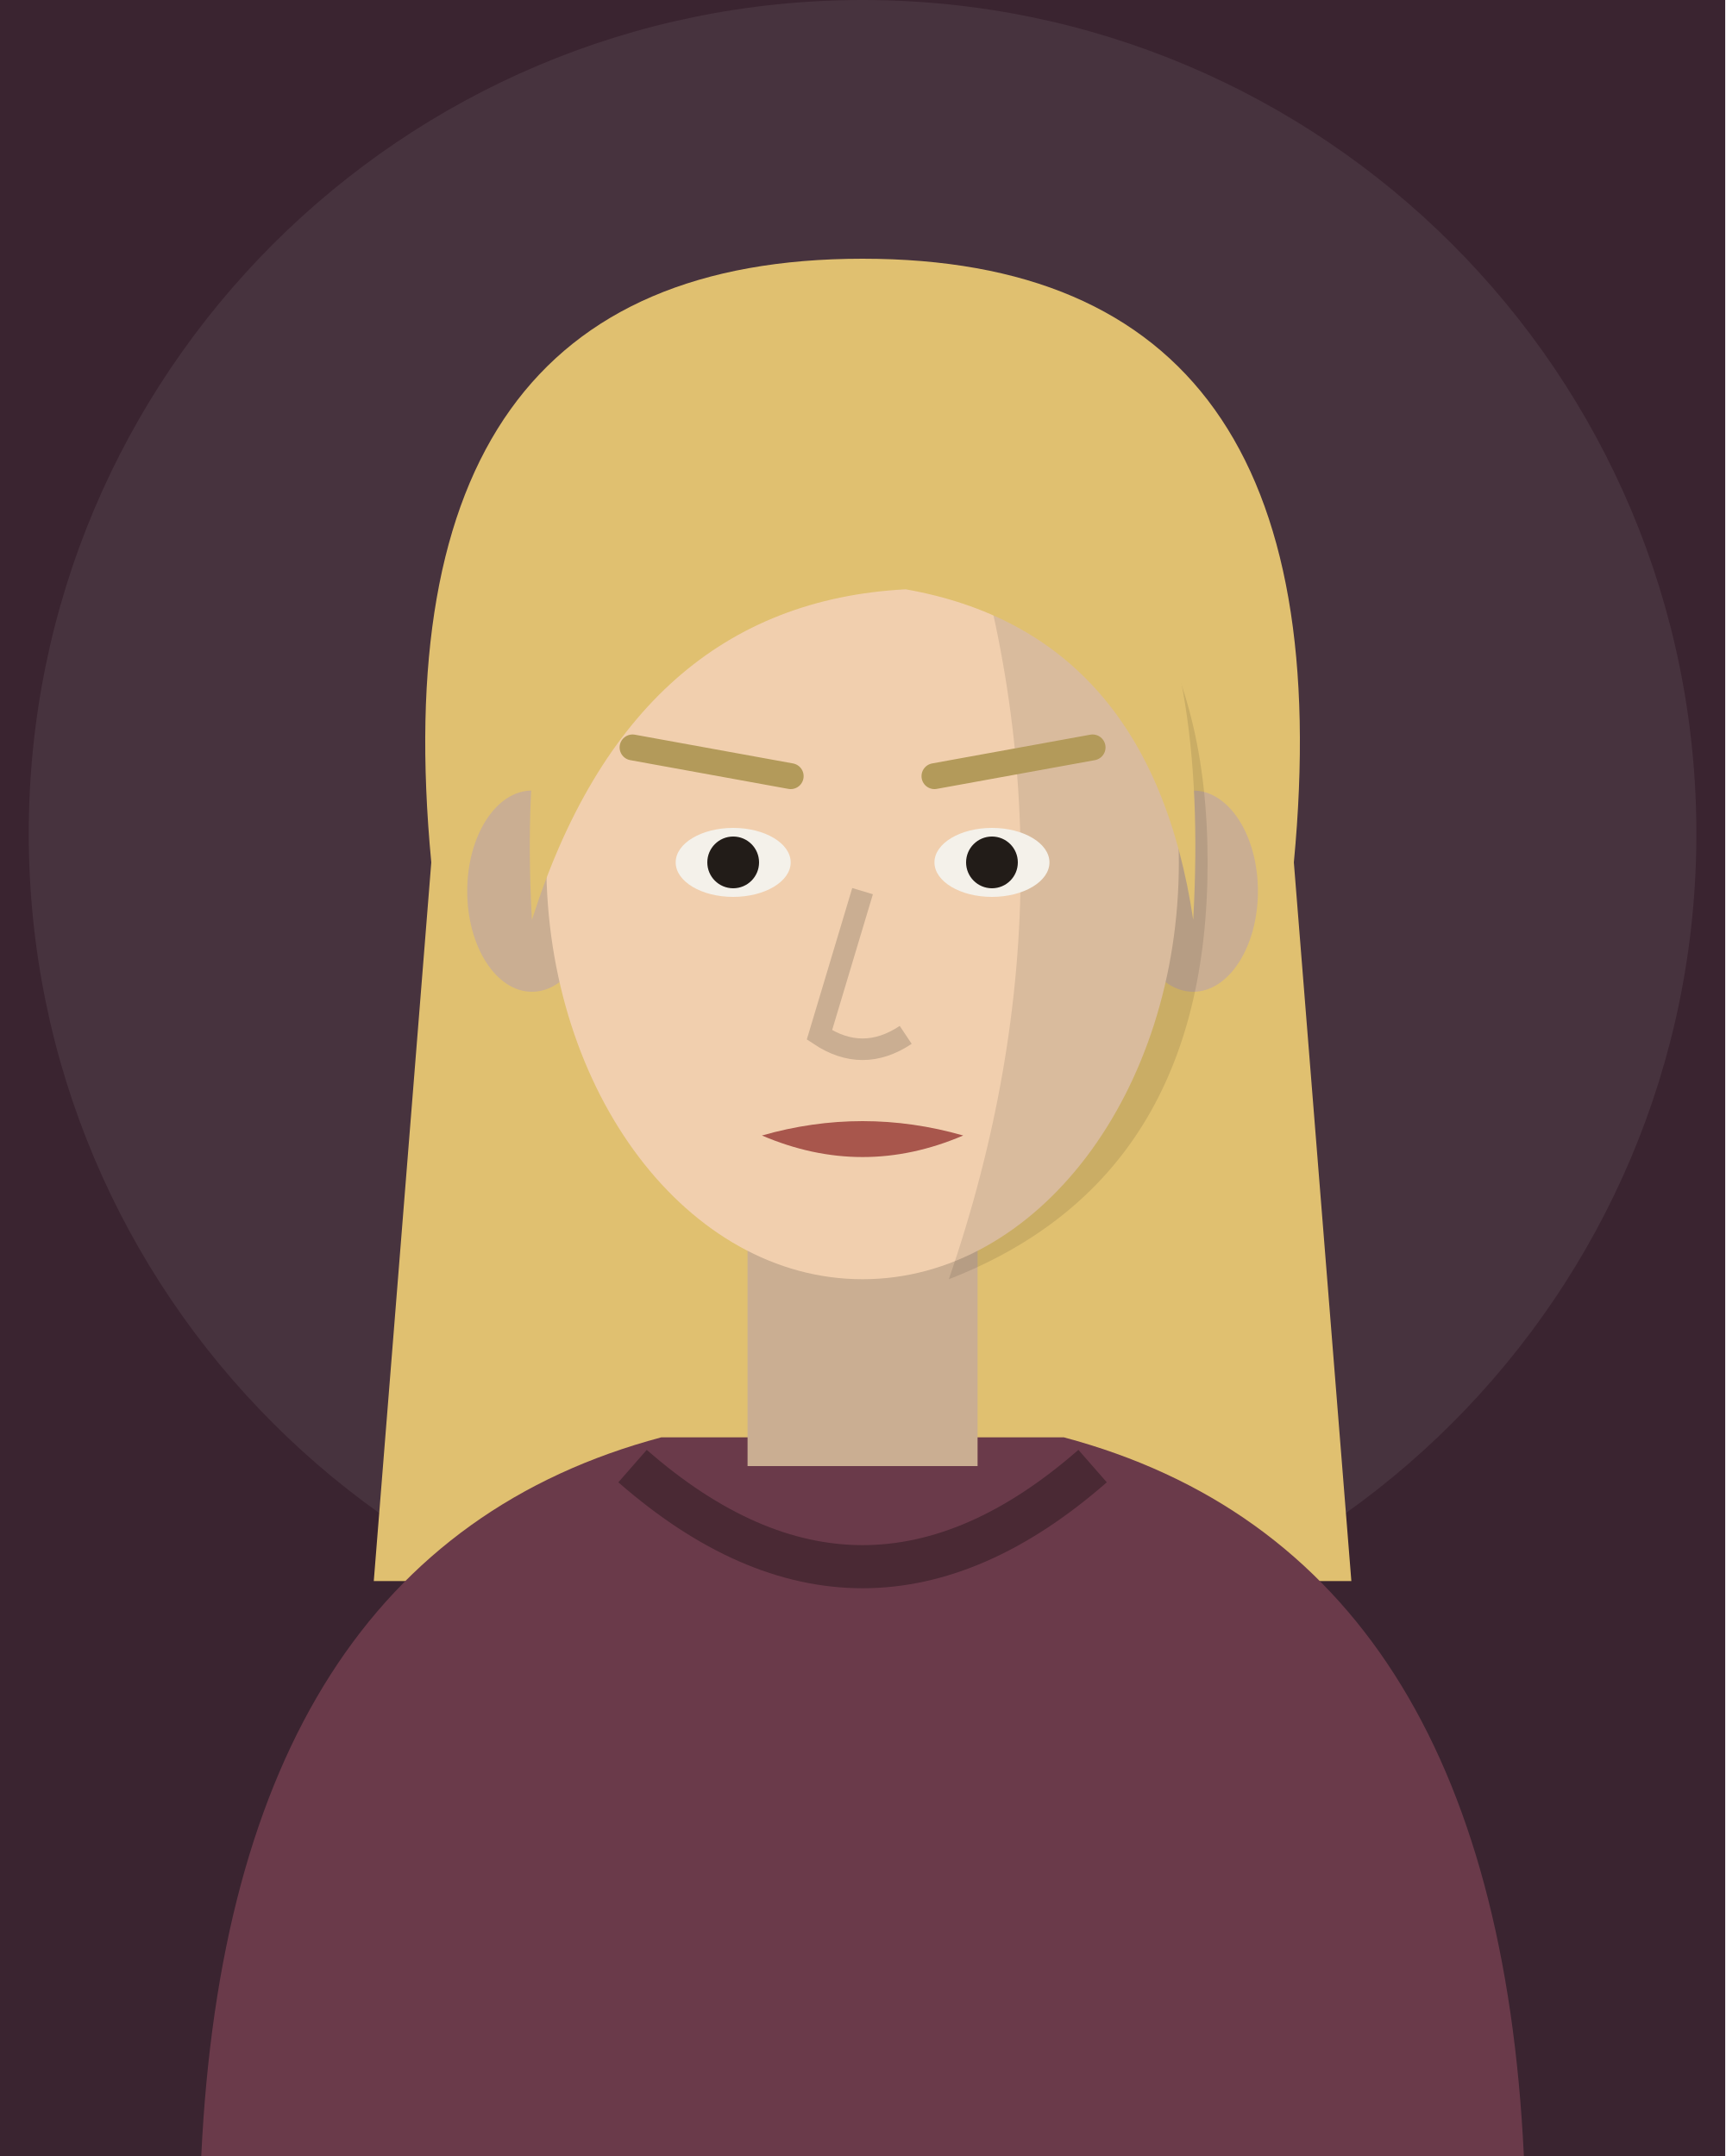
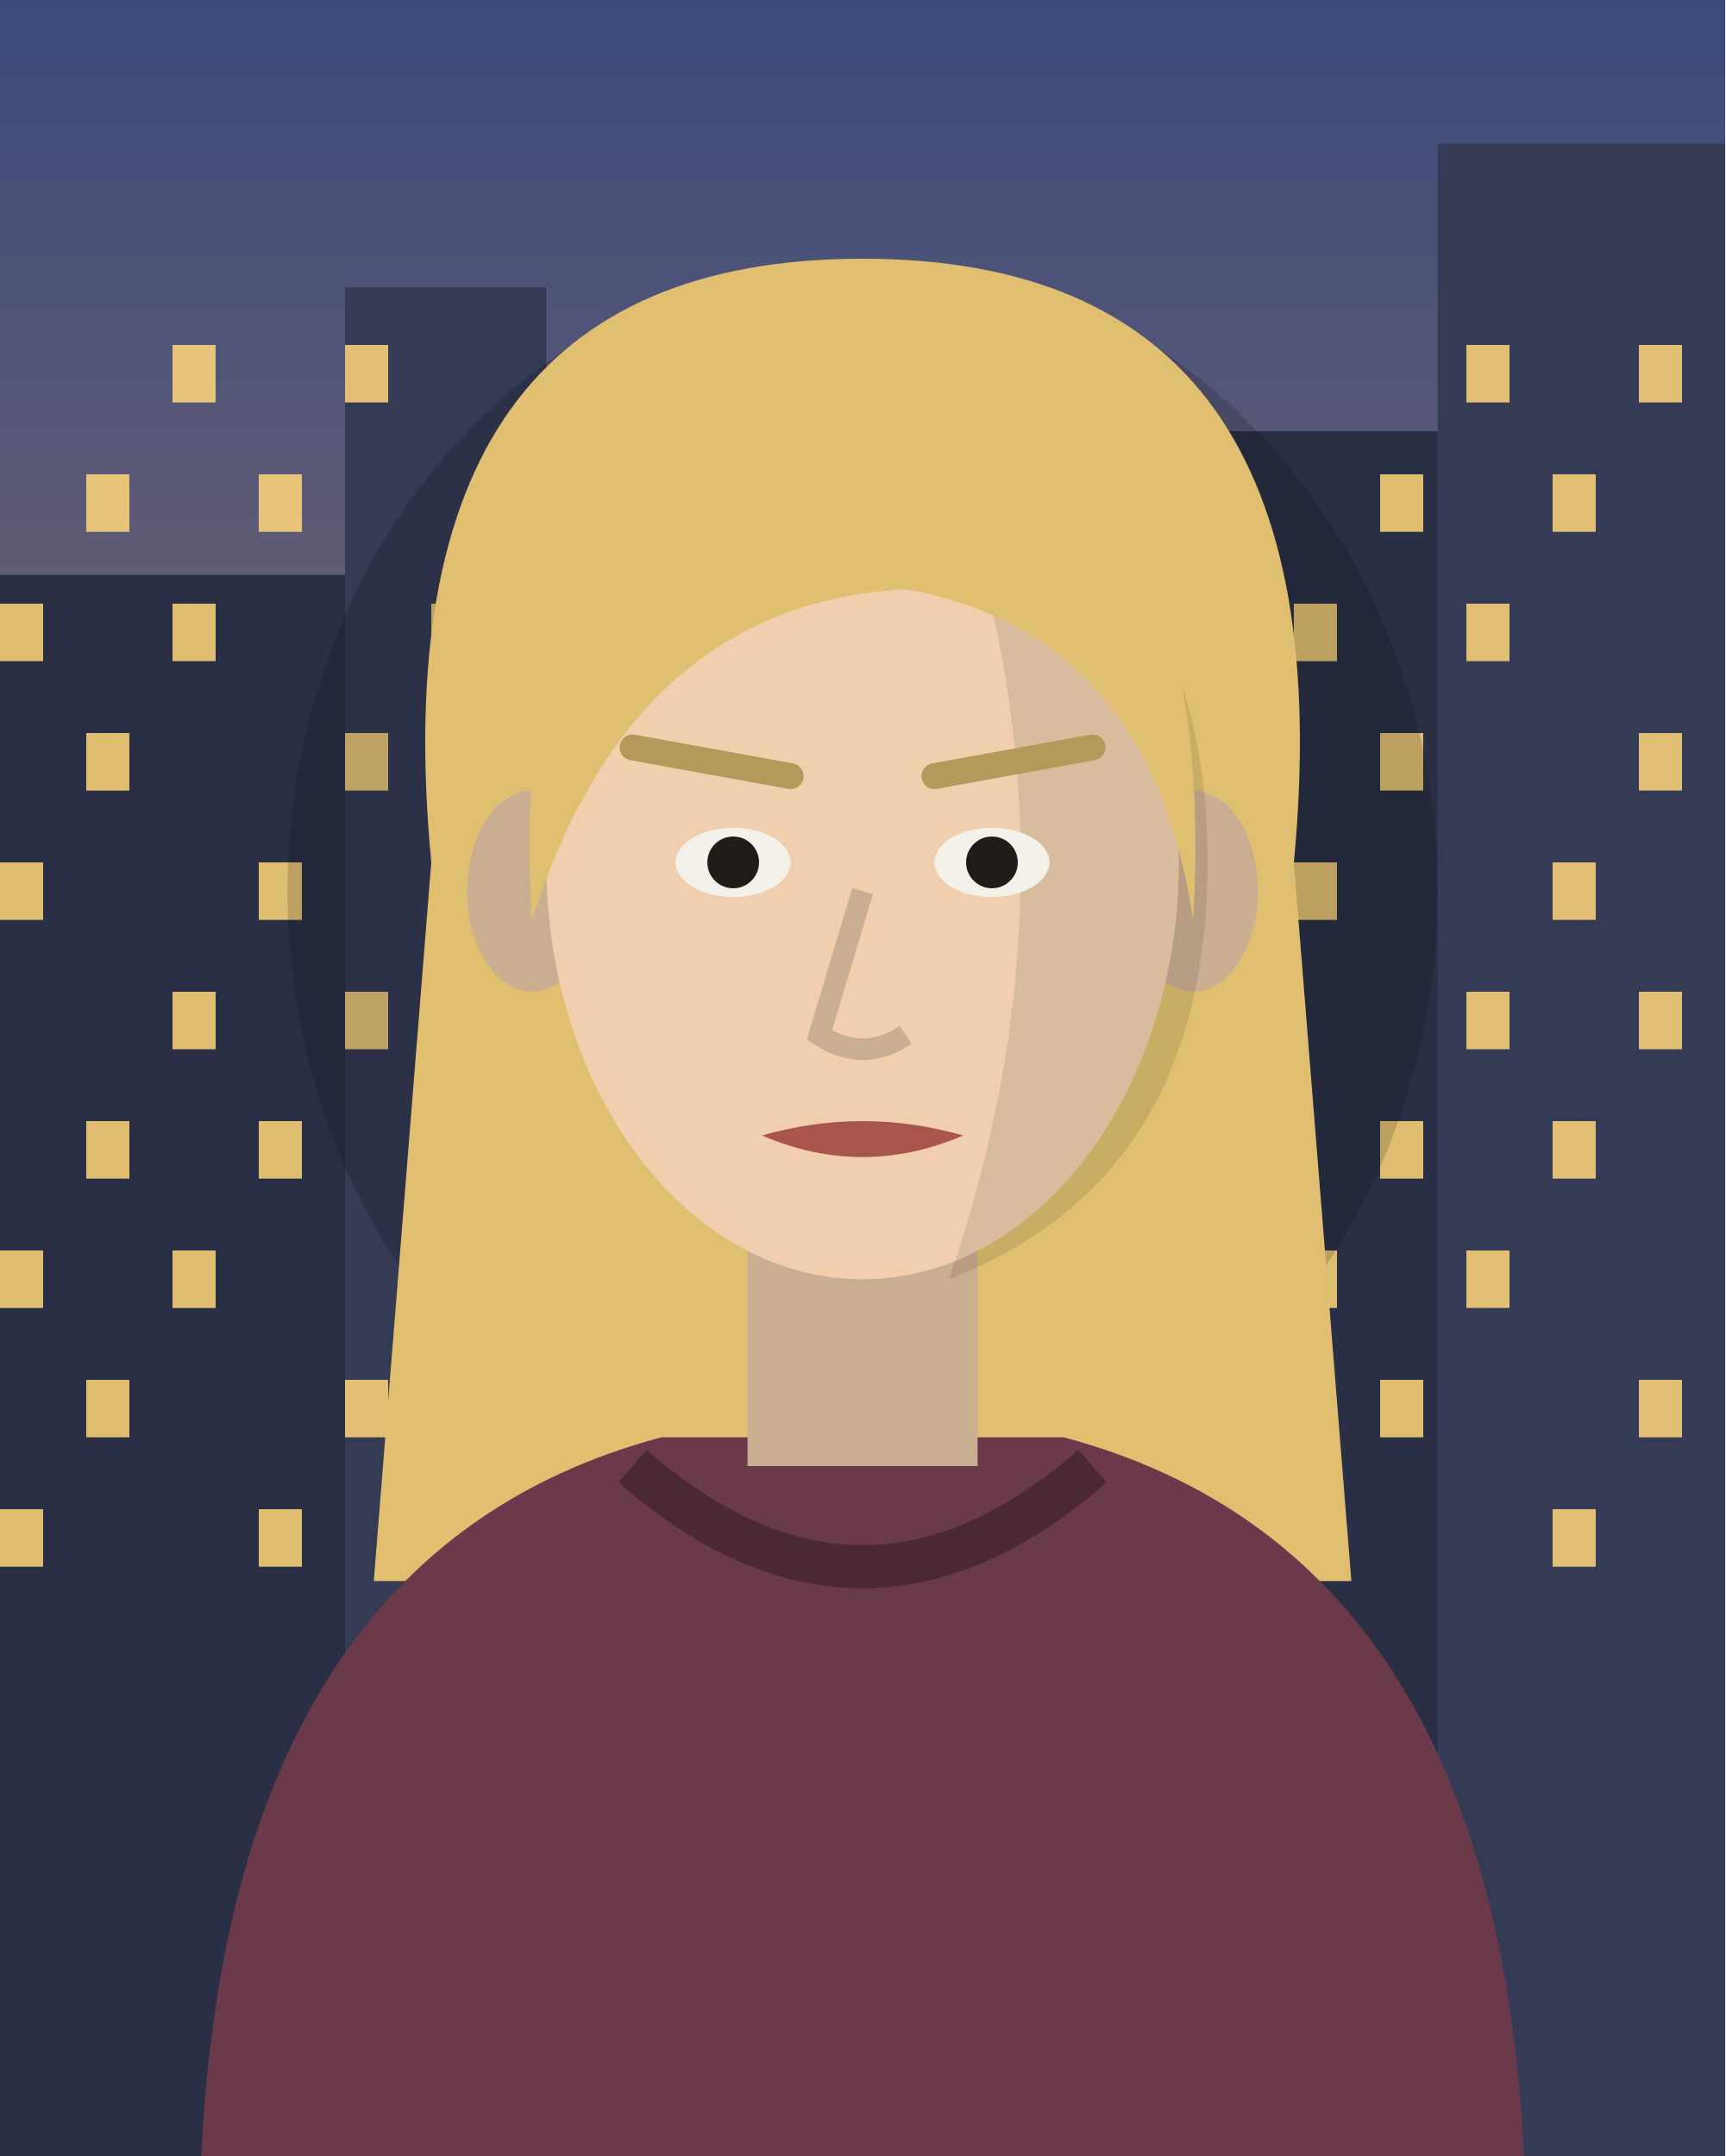
<svg xmlns="http://www.w3.org/2000/svg" viewBox="0 0 120 150" role="img" aria-label="Clara Novak">
  <style>.fx{transform-box:fill-box;transform-origin:center}.tw{animation:tw 3s ease-in-out infinite}.pu{animation:pu 4s ease-in-out infinite}@keyframes tw{50%{opacity:.25}}@keyframes pu{50%{opacity:.55}}@keyframes spin{to{transform:rotate(360deg)}}@media (prefers-reduced-motion:reduce){*{animation:none!important}}</style>
-   <rect width="120" height="150" fill="#3a2430" />
-   <circle cx="60" cy="58" r="58" fill="#fff" opacity=".07" />
+   <defs>
+     <linearGradient id="s48" x1="0" y1="0" x2="0" y2="1">
+       <stop offset="0" stop-color="#3a4a7a" />
+       <stop offset="1" stop-color="#c88a6a" />
+     </linearGradient>
+   </defs>
+   <rect width="120" height="150" fill="url(#s48)" />
+   <rect x="0" y="40" width="26" height="110" fill="#2a2f45" />
+   <rect x="24" y="20" width="14" height="130" fill="#353a55" />
+   <rect x="84" y="30" width="18" height="120" fill="#2a2f45" />
+   <rect x="100" y="10" width="20" height="140" fill="#353a55" />
+   <rect x="40" y="70" width="40" height="80" fill="#2f3450" />
+   <rect x="0" y="42" width="3" height="4" fill="#ffd77a" opacity=".85" />
+   <rect x="0" y="60" width="3" height="4" fill="#ffd77a" opacity=".85" />
+   <rect x="0" y="87" width="3" height="4" fill="#ffd77a" opacity=".85" />
+   <rect x="0" y="105" width="3" height="4" fill="#ffd77a" opacity=".85" />
+   <rect x="6" y="33" width="3" height="4" fill="#ffd77a" opacity=".85" />
+   <rect x="6" y="51" width="3" height="4" fill="#ffd77a" opacity=".85" />
+   <rect x="6" y="78" width="3" height="4" fill="#ffd77a" opacity=".85" />
+   <rect x="6" y="96" width="3" height="4" fill="#ffd77a" opacity=".85" />
+   <rect x="12" y="24" width="3" height="4" fill="#ffd77a" opacity=".85" />
+   <rect x="12" y="42" width="3" height="4" fill="#ffd77a" opacity=".85" />
+   <rect x="12" y="69" width="3" height="4" fill="#ffd77a" opacity=".85" />
+   <rect x="12" y="87" width="3" height="4" fill="#ffd77a" opacity=".85" />
+   <rect x="18" y="33" width="3" height="4" fill="#ffd77a" opacity=".85" />
+   <rect x="18" y="60" width="3" height="4" fill="#ffd77a" opacity=".85" />
+   <rect x="18" y="78" width="3" height="4" fill="#ffd77a" opacity=".85" />
+   <rect x="18" y="105" width="3" height="4" fill="#ffd77a" opacity=".85" />
+   <rect x="24" y="24" width="3" height="4" fill="#ffd77a" opacity=".85" />
+   <rect x="24" y="51" width="3" height="4" fill="#ffd77a" opacity=".85" />
+   <rect x="24" y="69" width="3" height="4" fill="#ffd77a" opacity=".85" />
+   <rect x="24" y="96" width="3" height="4" fill="#ffd77a" opacity=".85" />
+   <rect x="30" y="42" width="3" height="4" fill="#ffd77a" opacity=".85" />
+   <rect x="30" y="60" width="3" height="4" fill="#ffd77a" opacity=".85" />
+   <rect x="30" y="87" width="3" height="4" fill="#ffd77a" opacity=".85" />
+   <rect x="30" y="105" width="3" height="4" fill="#ffd77a" opacity=".85" />
+   <rect x="90" y="42" width="3" height="4" fill="#ffd77a" opacity=".85" />
+   <rect x="90" y="60" width="3" height="4" fill="#ffd77a" opacity=".85" />
+   <rect x="90" y="87" width="3" height="4" fill="#ffd77a" opacity=".85" />
+   <rect x="90" y="105" width="3" height="4" fill="#ffd77a" opacity=".85" />
+   <rect x="96" y="33" width="3" height="4" fill="#ffd77a" opacity=".85" />
+   <rect x="96" y="51" width="3" height="4" fill="#ffd77a" opacity=".85" />
+   <rect x="96" y="78" width="3" height="4" fill="#ffd77a" opacity=".85" />
+   <rect x="96" y="96" width="3" height="4" fill="#ffd77a" opacity=".85" />
+   <rect x="102" y="24" width="3" height="4" fill="#ffd77a" opacity=".85" />
+   <rect x="102" y="42" width="3" height="4" fill="#ffd77a" opacity=".85" />
+   <rect x="102" y="69" width="3" height="4" fill="#ffd77a" opacity=".85" />
+   <rect x="102" y="87" width="3" height="4" fill="#ffd77a" opacity=".85" />
+   <rect x="108" y="33" width="3" height="4" fill="#ffd77a" opacity=".85" />
+   <rect x="108" y="60" width="3" height="4" fill="#ffd77a" opacity=".85" />
+   <rect x="108" y="78" width="3" height="4" fill="#ffd77a" opacity=".85" />
+   <rect x="108" y="105" width="3" height="4" fill="#ffd77a" opacity=".85" />
+   <rect x="114" y="24" width="3" height="4" fill="#ffd77a" opacity=".85" />
+   <rect x="114" y="51" width="3" height="4" fill="#ffd77a" opacity=".85" />
+   <rect x="114" y="69" width="3" height="4" fill="#ffd77a" opacity=".85" />
+   <rect x="114" y="96" width="3" height="4" fill="#ffd77a" opacity=".85" />
+   <ellipse cx="60" cy="62" rx="40" ry="44" fill="#000" opacity=".16" />
  <path d="M30 60 Q26 18 60 18 Q94 18 90 60 L94 110 H26Z" fill="#e0c070" />
  <path d="M14 150 Q16 108 46 100 H74 Q104 108 106 150Z" fill="#6a3a4a" />
  <path d="M44 102 Q60 116 76 102" stroke="#4a2934" stroke-width="3" fill="none" />
  <rect x="52" y="86" width="16" height="16" fill="#caae92" />
  <ellipse cx="37" cy="62" rx="4.5" ry="7" fill="#caae92" />
  <ellipse cx="83" cy="62" rx="4.5" ry="7" fill="#caae92" />
  <ellipse cx="60" cy="60" rx="22" ry="29" fill="#f1cfae" />
  <path d="M66 32 Q84 38 84 60 Q84 82 66 89 Q76 60 66 32Z" fill="#000" opacity=".1" />
  <path d="M37 64 Q35 28 60 28 Q85 28 83 64 Q80 44 63 41 Q44 42 37 64Z" fill="#e0c070" />
  <path d="M44 52 L55 54 M65 54 L76 52" stroke="#b39a5a" stroke-width="1.8" stroke-linecap="round" />
  <ellipse cx="51" cy="60" rx="4" ry="2.4" fill="#f4f1ea" />
  <circle cx="51" cy="60" r="1.8" fill="#221c18" />
  <ellipse cx="69" cy="60" rx="4" ry="2.4" fill="#f4f1ea" />
  <circle cx="69" cy="60" r="1.8" fill="#221c18" />
  <path d="M60 62 L57 72 Q60 74 63 72" fill="none" stroke="#caae92" stroke-width="1.5" />
  <path d="M53 79 Q60 77 67 79 Q60 82 53 79Z" fill="#a8564c" />
</svg>
